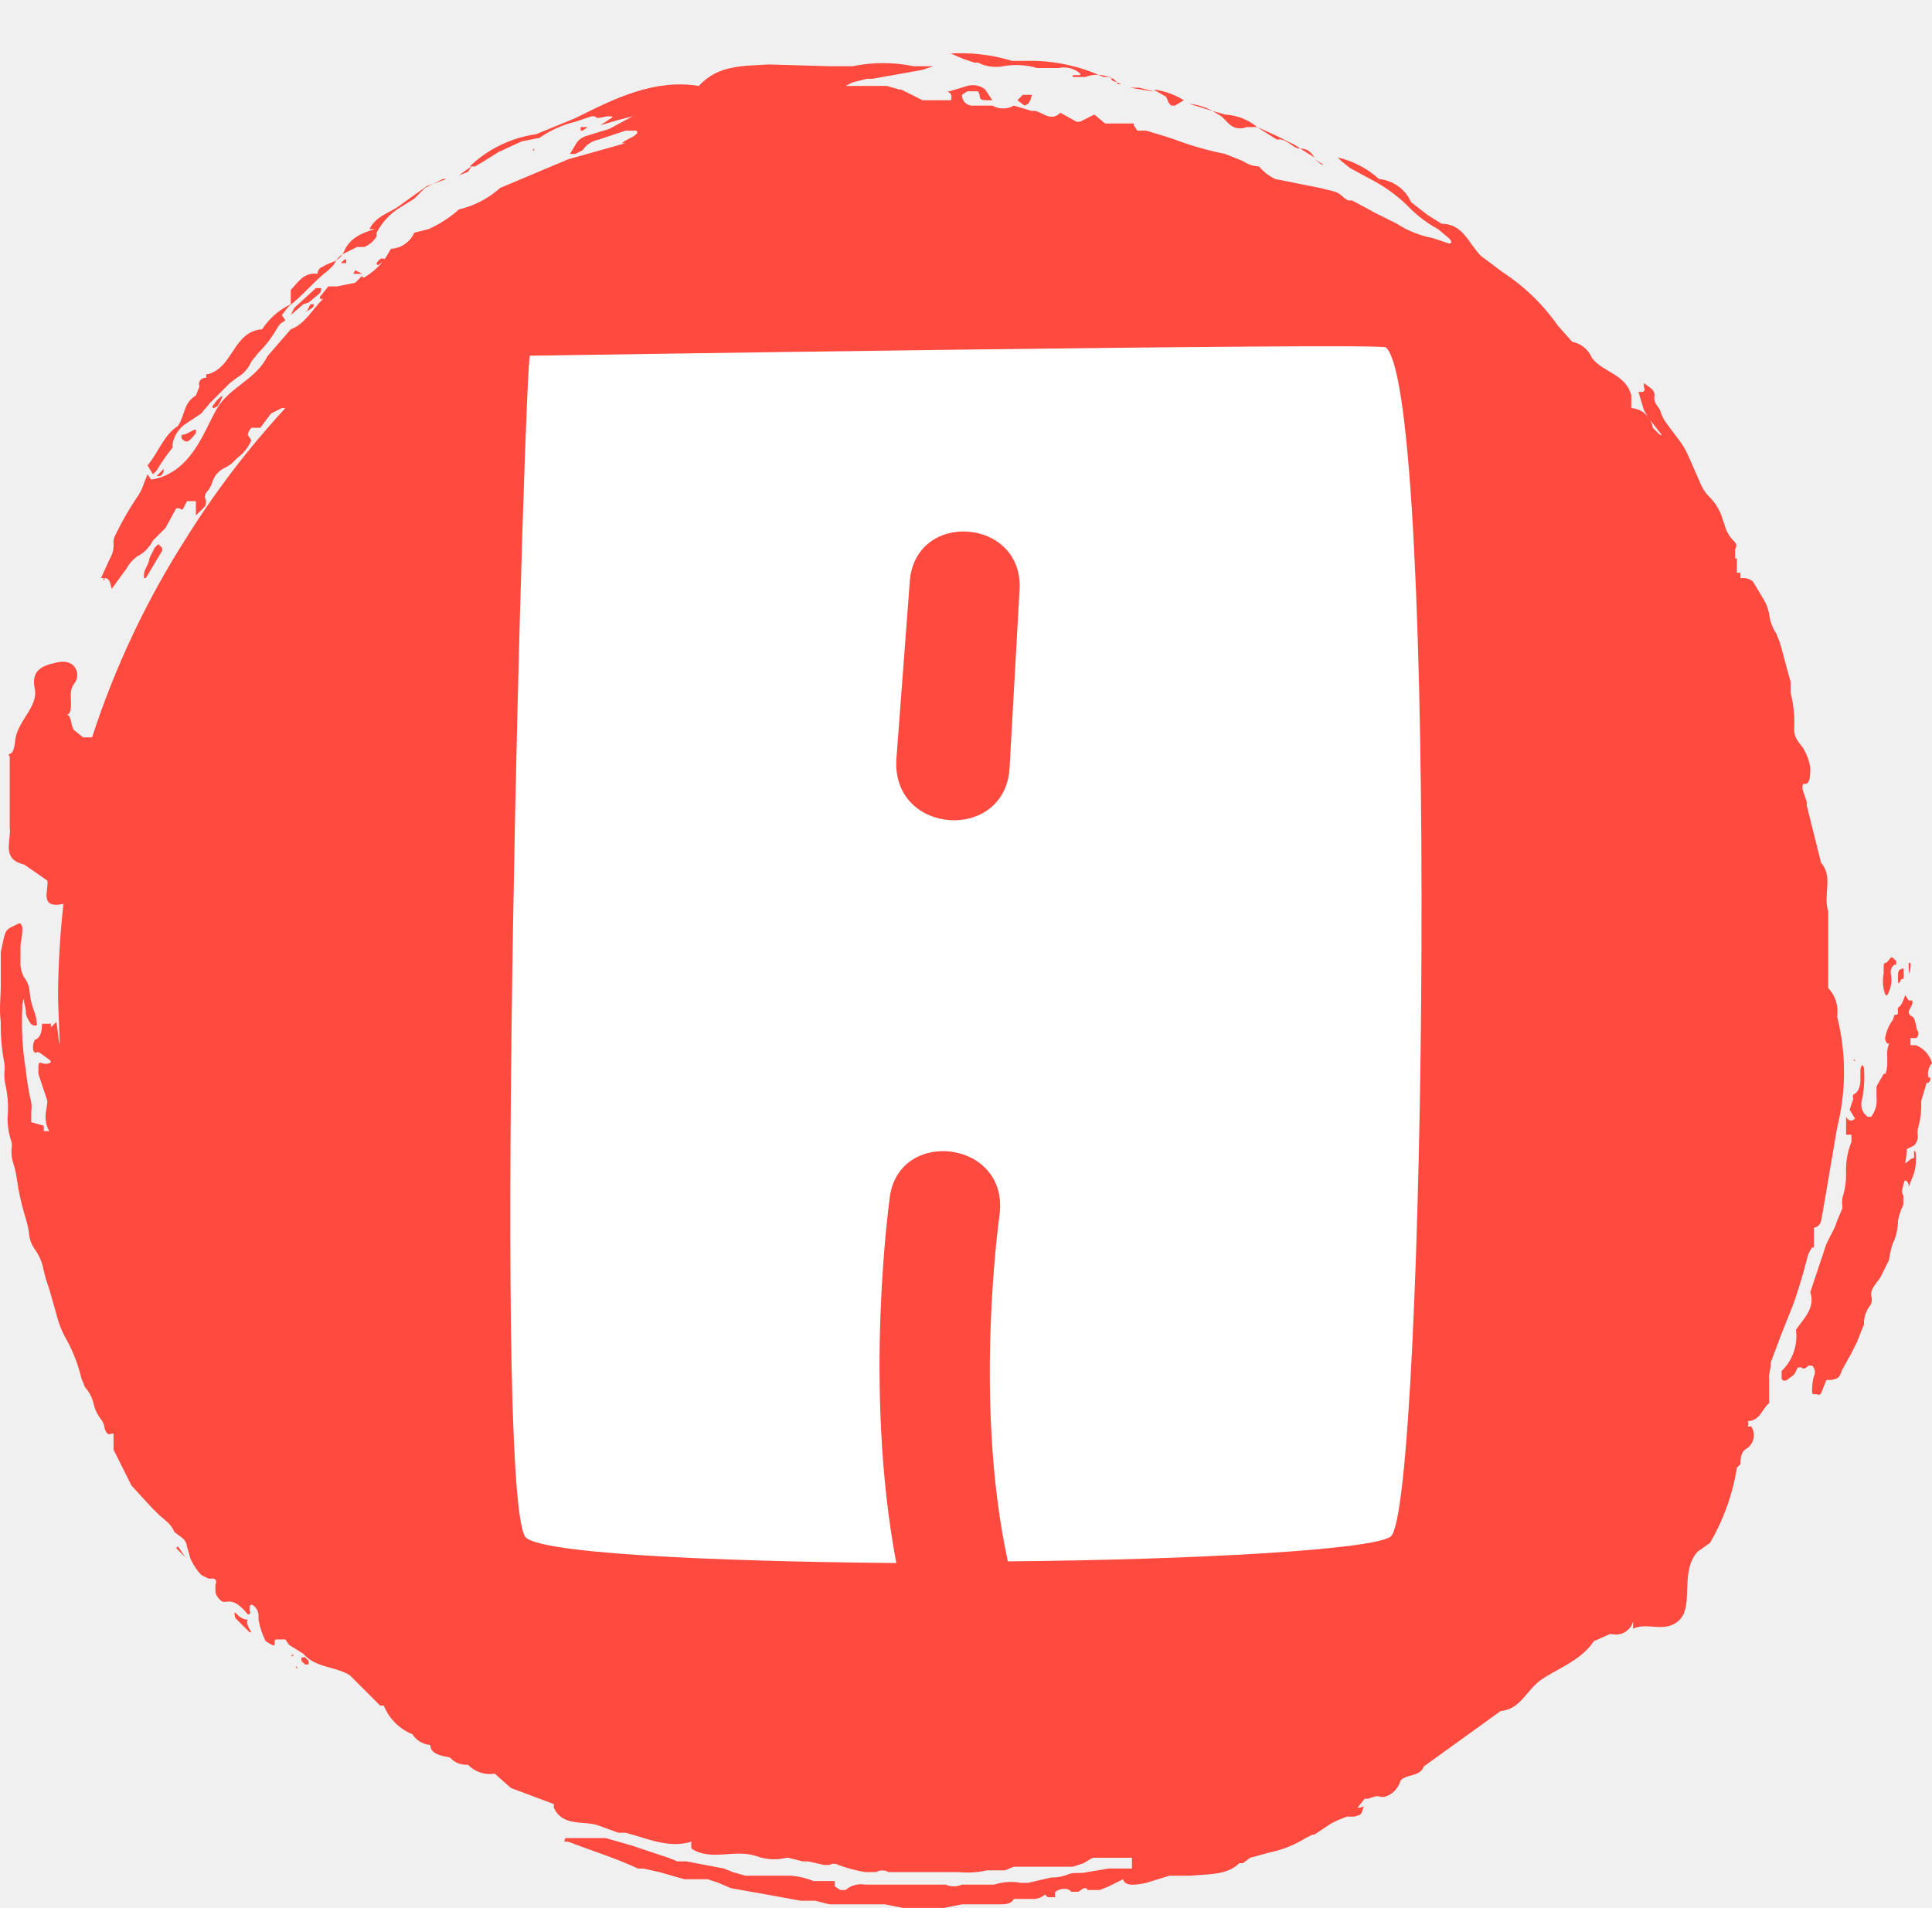
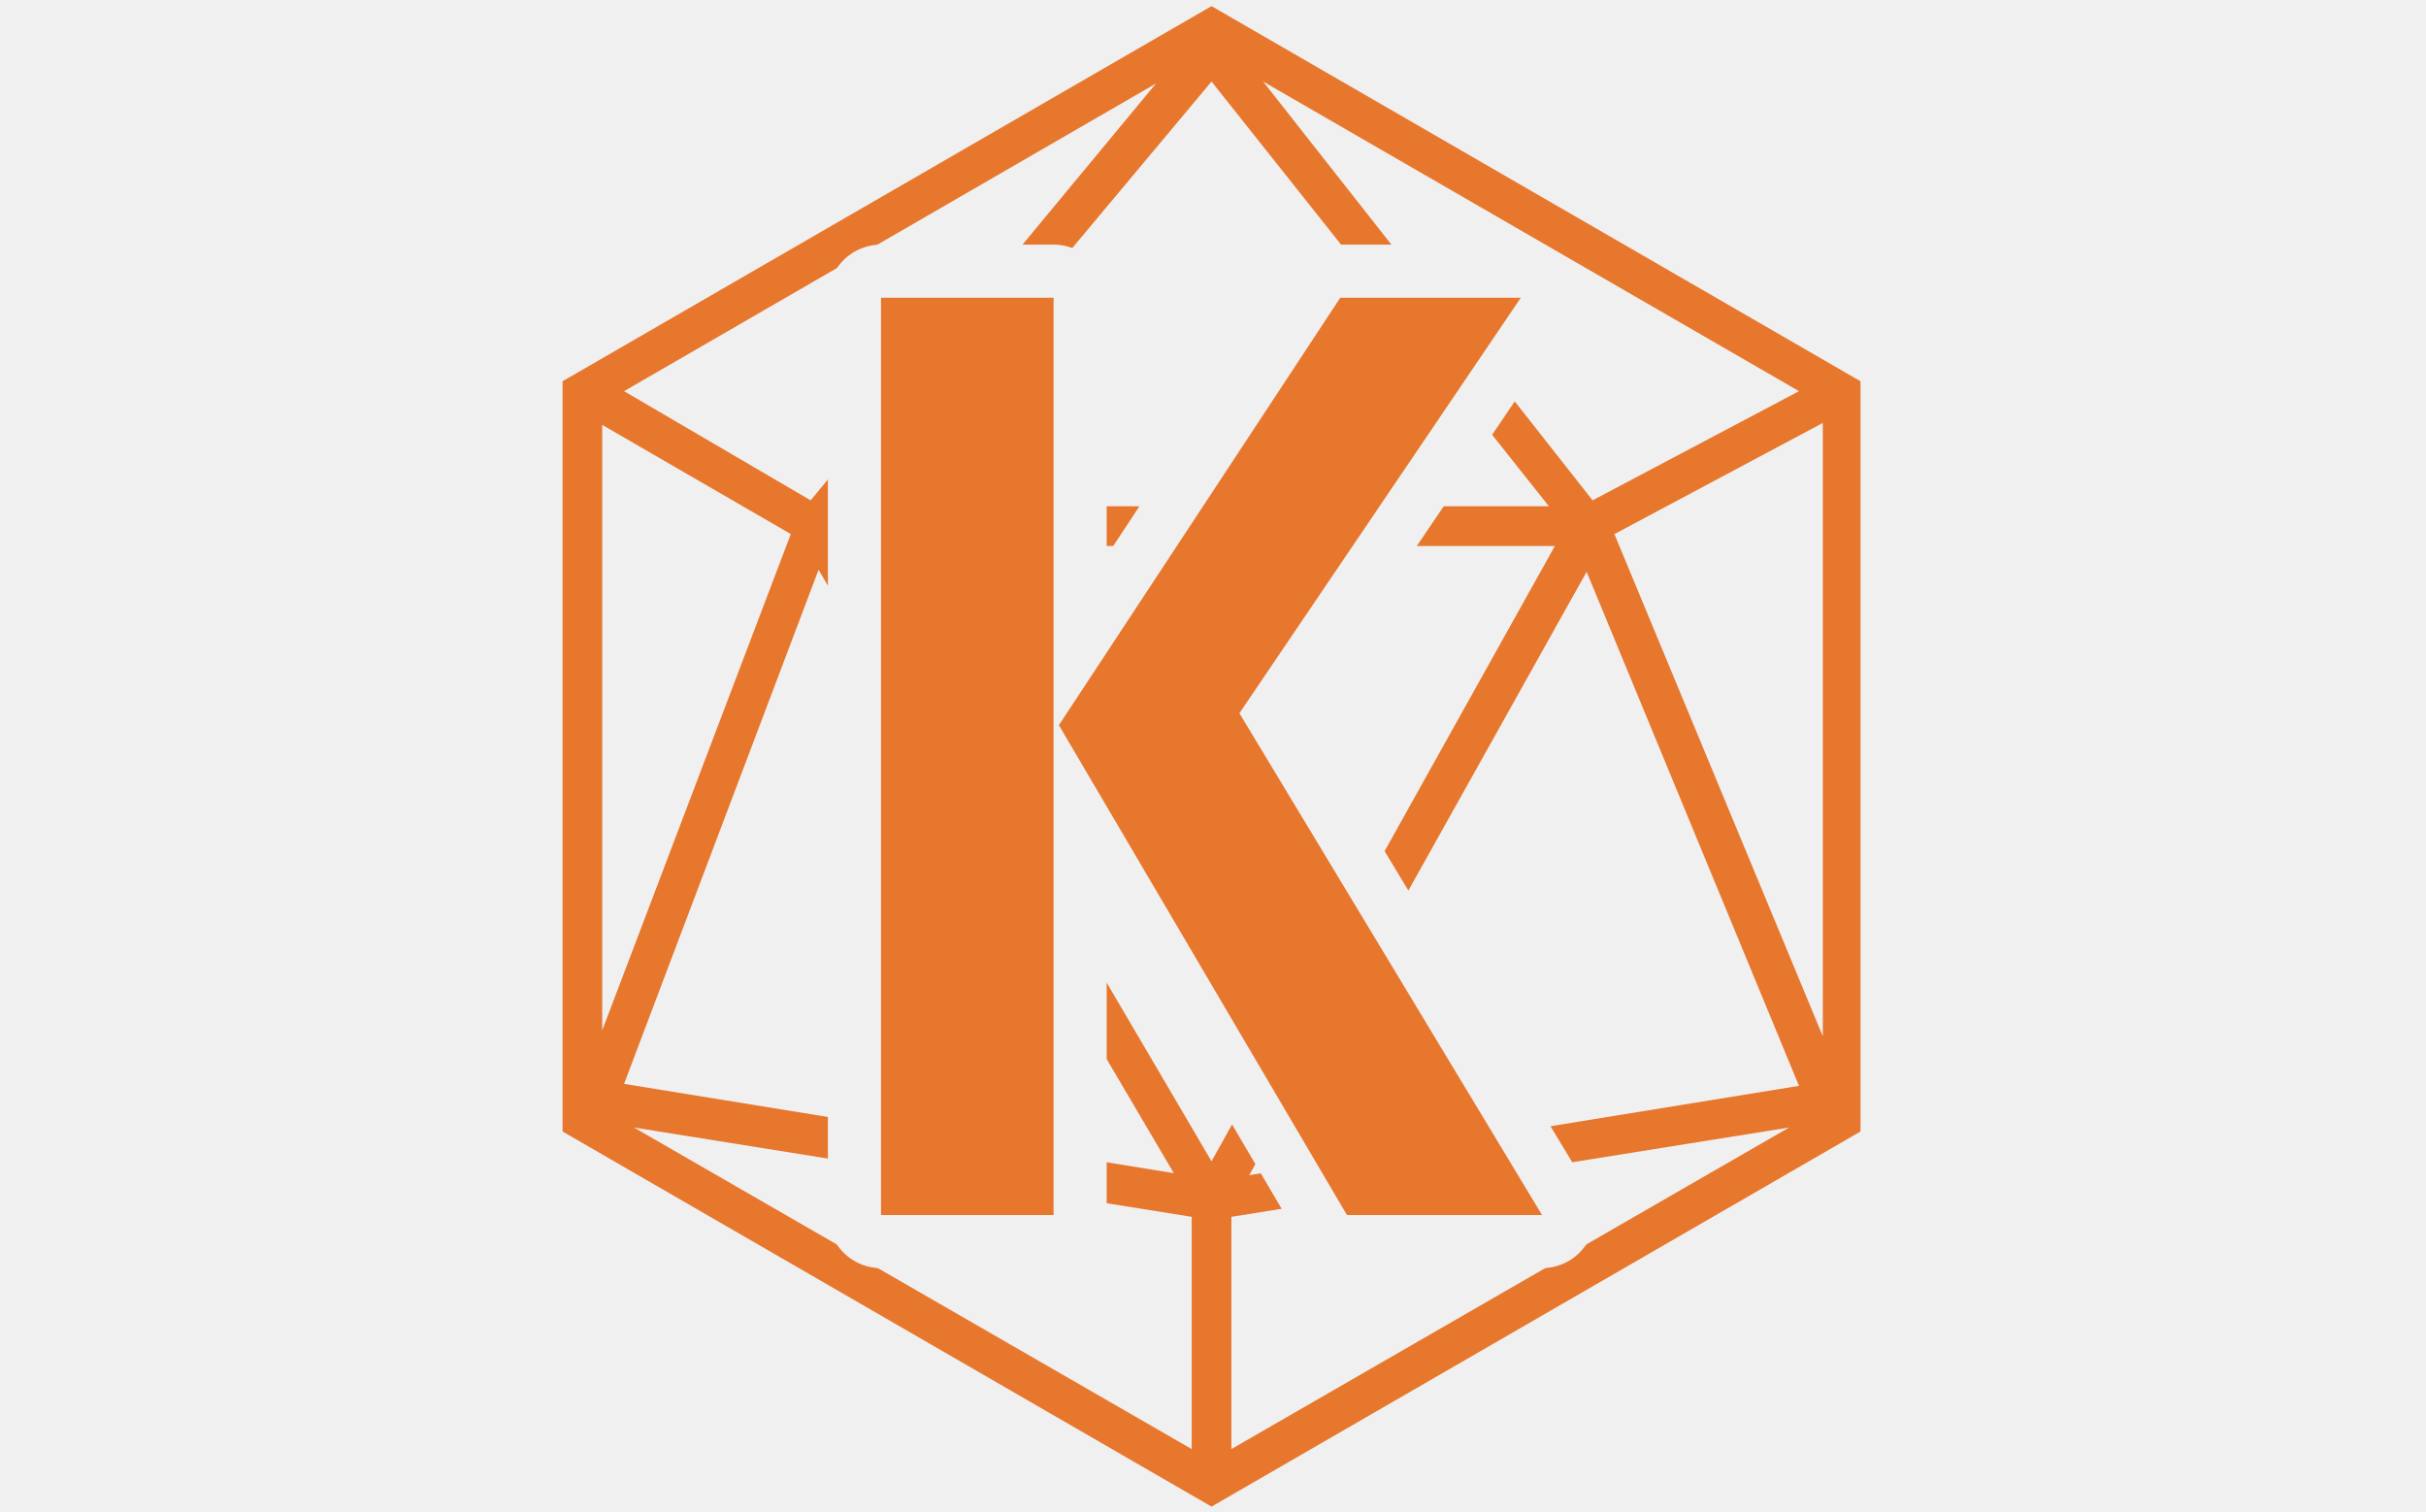
- <svg xmlns="http://www.w3.org/2000/svg" width="308.761" height="304.916" viewBox="0 0 106.008 104.687" class="css-1j8o68f" version="1.1" id="svg23">
-   <defs id="SvgjsDefs2684" />
-   <g id="SvgjsG2685" featurekey="rootContainer" transform="matrix(0.9820593,0,0,0.9820593,-0.05456052,0)" fill="#ff4a3f">
-     <g id="g17">
-       <path d="M19.8 15.3h.5l-.4-.2zm.5.1zm.8-.7c0 .1 0 .1.1.1l.4-.3c-.2-.1-.3-.1-.5.2zm.4-.2zm-4.1 2.3zm-.2.6l.3-.2c.1-.1.1-.2.1-.2h-.2l-.2.4c-.1-.1-.1 0 0 0zm2.2-2.9h-.1l-.2.2h.3zm-2.1 2.4l.6-.5c.1-.1.1-.2.1-.3h-.3l-1.2 1.1-.2.4.7-.6zm-1.1.8z" id="path3" />
-       <path d="M9.7 25v-.2a1.7 1.7 0 0 1 .7-1.1l.9-.6.5-.6.7-.7.4-.4.4-.3a1.9 1.9 0 0 0 .8-.9l.4-.5a5.9 5.9 0 0 0 1-1.3l.2-.3.3-.2-.2-.3.4-.5c.8-.6 1.4-1.4 2.2-2l.3-.3a1.4 1.4 0 0 1 .5-.6l.8-.4h.4a1.4 1.4 0 0 0 .7-.6V13a3.5 3.5 0 0 1 1.3-1.4l.8-.5.2-.2.4-.4 1-.5h.2l-1.1.4-1.4 1c-.6.5-1.4.6-1.8 1.4h.3c-.7.2-1.4.5-1.7 1.2s-.8.6-1.2.9a.4.4 0 0 0-.3.4c-.8-.1-1.1.5-1.5.9v.8a3.9 3.9 0 0 0-1.6 1.4c-1.6.1-1.6 2.1-3 2.5h-.1a.2.2 0 0 0 0 .2c-.3 0-.5.2-.4.5l-.2.5c-.7.4-.6 1.1-1 1.7-.8.5-1.1 1.5-1.7 2.2l.3.5.2-.2a11.6 11.6 0 0 1 .9-1.3zM53.9 3.3l.6.2h.2a2.2 2.2 0 0 0 1.4.2 4.1 4.1 0 0 1 1.9.1h1.2a1.4 1.4 0 0 1 1.2.3.1.1 0 0 1 0 .1H60a.1.1 0 0 0 0 .1h.7a1.8 1.8 0 0 1 1.3 0c.2 0 .1.1.2.2l.5.2h-.2c-.2-.4-.5-.4-.8-.4a9.7 9.7 0 0 0-4.3-.9h-.8A9.8 9.8 0 0 0 53 3h.2zm7.3 3.1zM50.3 4.7zm10.9 1.7h.2-.2zM19 14.7zm32.1-10zm17.6 2.2a.9.9 0 0 0 1 .2h.6a3.1 3.1 0 0 0-1.8-.7l-.7-.2.5.3zm-3.4-1.3c0 .1.1.2.2.3h.2l.5-.3a4.2 4.2 0 0 0-1.7-.6l.7.4zm7.4 2.7l.8.5c-.2-.3-.4-.5-.8-.5z" id="path5" />
-       <path d="M99 76.1l.6-1.6.6-1.5c.2-.5.6-1.8.8-2.6a1.7 1.7 0 0 1 .3-.7h.1v-1.1c.5-.1.4-.6.5-.9l.8-4.7a12.7 12.7 0 0 0 0-6.2 1.9 1.9 0 0 0-.5-1.6v-4.3c-.3-.9.3-1.9-.4-2.7L101 45a.4.4 0 0 0 0-.2l-.2-.6a.5.5 0 0 1 0-.4h.1c.3 0 .3-.5.3-.9a3 3 0 0 0-.4-1.1l-.3-.4a1.1 1.1 0 0 1-.2-.7 6.7 6.7 0 0 0-.2-2v-.6c-.2-.7-.4-1.5-.6-2.2l-.2-.5a2.5 2.5 0 0 1-.4-1.1 2.5 2.5 0 0 0-.3-.8l-.6-1a.8.8 0 0 0-.6-.2h-.1V32h-.2v-.8H97V31a.4.4 0 0 0 0-.1v-.2c.1-.2.1-.3-.1-.5a1.8 1.8 0 0 1-.4-.6l-.2-.6a2.9 2.9 0 0 0-.7-1.2 2.2 2.2 0 0 1-.5-.7l-.7-1.6a4.3 4.3 0 0 0-.6-1l-.6-.8a2.4 2.4 0 0 1-.4-.8l-.2-.3a.6.6 0 0 1-.1-.5.5.5 0 0 0-.2-.4l-.4-.3v.2c.1.2 0 .3-.1.3h-.2l.3 1 .3.5.7.9h-.1l-.2-.2-.2-.2a1.3 1.3 0 0 0-1.2-1.1v-.7c-.3-1.2-1.6-1.3-2.2-2.1a1.5 1.5 0 0 0-1.1-.9l-.8-.9a11.3 11.3 0 0 0-3.1-3l-.8-.6-.4-.3c-.7-.7-1-1.8-2.2-1.8l-.8-.5-.9-.7a2.2 2.2 0 0 0-1.8-1.3 5.1 5.1 0 0 0-2.3-1.2l.2.2.5.4 1.3.7a8.5 8.5 0 0 1 2.1 1.6 6.8 6.8 0 0 0 1.5 1.1l.6.5c.1.1.2.2.1.3H81l-.9-.3a5.6 5.6 0 0 1-2-.8l-1.2-.6-1.3-.7h-.2c-.3-.1-.4-.4-.8-.5l-.8-.2-2.5-.5a2.6 2.6 0 0 1-.9-.7 1.7 1.7 0 0 1-.9-.3l-1-.4a18.1 18.1 0 0 1-2.8-.8l-.6-.2-1-.3h-.5l-.2-.3v-.1h-1.6l-.6-.5-.4.2-.4.2h-.2l-.9-.5c-.6.6-1.1-.2-1.6-.1l-1-.3a1.2 1.2 0 0 1-1.2 0h-1.2a.6.6 0 0 1-.5-.6l.3-.2h.6a.7.7 0 0 1 .1.3c0 .2.2.2.5.2h.2l-.4-.6a1.1 1.1 0 0 0-1-.2l-1 .3H53c.3.2.2.3.2.5h-1.6l-.4-.2-.8-.4h-.1l-.7-.2h-2.3l.4-.2.8-.2h.3l1.7-.3 1.1-.2.6-.2h-1.1a8.4 8.4 0 0 0-3.4 0h-1.3L43 3.6c-1.4.1-2.8 0-3.9 1.2-2.5-.4-4.7.7-6.9 1.8l-2.2.9a6.7 6.7 0 0 0-3.7 1.8h.3l.5-.3.8-.5 1.3-.6 1-.2a6 6 0 0 1 2-.9l.9-.3h.2c.1.2.5 0 .7 0h.2c.1 0 .1.1 0 .1l-.6.4 1-.3.8-.2-1.3.7-1.3.4a1 1 0 0 0-.6.5l-.3.5h.3l.4-.2a1.4 1.4 0 0 1 .9-.6l1.5-.5h.5a.1.1 0 0 1 .1.2c-.2.2-.6.3-.8.5h.2l-3.2.9-3.8 1.6a5.2 5.2 0 0 1-2.3 1.2 6.6 6.6 0 0 1-1.7 1.1l-.8.2a1.5 1.5 0 0 1-1.3.9l-.3.5a3.7 3.7 0 0 1-1.2 1.1h-.1v-.1l-.2.2-.2.2-1 .2h-.5l-.4.5c-.1.1-.1.2 0 .2h.1c-.6.6-1 1.4-1.8 1.7L15 19.9c-.6 1.2-1.8 1.6-2.6 2.6s-1.4 3.9-3.9 4.3l-.2-.3-.2.5a2.7 2.7 0 0 1-.4.8 16.9 16.9 0 0 0-1.2 2.1.8.8 0 0 0-.1.5 1.4 1.4 0 0 1-.2.8l-.5 1.1h.2c.3 0 .3.3.4.6l.8-1.1a2.2 2.2 0 0 1 .6-.7 2 2 0 0 0 .9-.9l.3-.3.4-.4.6-1.1h.2c.1.1.1.1.2 0l.2-.4h.5v.8l.5-.5a.5.5 0 0 0 0-.5.4.4 0 0 1 .1-.3 1.5 1.5 0 0 0 .3-.5 1.3 1.3 0 0 1 .8-.9l.3-.2.3-.3a2.4 2.4 0 0 0 .8-1l-.2-.3c0-.1.1-.3.2-.4h.5l.6-.8.6-.3h.2a48.8 48.8 0 0 0-5.5 7.2h-.1.1a48.4 48.4 0 0 0-5.3 11.2h-.5l-.5-.4c-.2-.2-.1-.7-.4-.9h.1c.3-.5-.1-1.2.3-1.7s.1-1.4-.9-1.2-1.5.5-1.3 1.5-1 1.8-1.1 2.9-.5.5-.3.9v3.9c.1.8-.5 1.8.8 2.1l1.3.9c.1.5-.5 1.6.9 1.3a49.2 49.2 0 0 0-.3 5c0 1.1.1 2.2.1 3.3v-.4c-.1-.4-.1-.8-.2-1.3l-.3.3v-.2h-.5c0 .5-.1.8-.4.9a.9.9 0 0 0-.1.5c0 .1.1.3.2.2s.4.2.7.4-.2.3-.4.2-.2.1-.2.3v.3l.5 1.5c0 .3-.1.6-.1.9a1.7 1.7 0 0 0 .2.8h-.3v-.3l-.7-.2v-.6a1.5 1.5 0 0 0 0-.5 14.6 14.6 0 0 1-.3-1.8 16.6 16.6 0 0 1-.2-3.5.9.9 0 0 1 .1-.5v.2a2.9 2.9 0 0 1 .1.5.8.8 0 0 0 .1.4c.1.2.2.4.4.4s.1-.1.1-.2a2.1 2.1 0 0 0-.1-.5 4.2 4.2 0 0 1-.3-1.3 1.5 1.5 0 0 0-.3-.7 1.6 1.6 0 0 1-.2-.9v-.8c0-.3.1-.6.1-.9a.5.5 0 0 0-.1-.4h-.1c-.8.4-.7.2-1 1.6V55c0 .7-.1 1.4 0 2.1a10.8 10.8 0 0 0 .2 2.3 1.8 1.8 0 0 1 0 .5 3.1 3.1 0 0 0 .1.9 5.9 5.9 0 0 1 .1 1.3 3.9 3.9 0 0 0 .2 1.7 1.2 1.2 0 0 1 0 .4 2.1 2.1 0 0 0 .1.8 4.9 4.9 0 0 1 .2.9 14 14 0 0 0 .5 2.2 5 5 0 0 1 .2 1 1.7 1.7 0 0 0 .3.7 2.9 2.9 0 0 1 .5 1.2 8.5 8.5 0 0 0 .3 1l.4 1.4a5.4 5.4 0 0 0 .6 1.5 8.5 8.5 0 0 1 .8 2.1l.2.5a2.1 2.1 0 0 1 .5 1 2.1 2.1 0 0 0 .4.8 1 1 0 0 1 .2.5c.1.3.2.4.4.3h.1v.9l.5 1 .5 1 1.1 1.2.4.4c.3.3.7.5.9 1l.4.3a.7.7 0 0 1 .3.5l.2.7a3.3 3.3 0 0 0 .6.9l.4.2h.3a.2.2 0 0 1 .1.3 2.5 2.5 0 0 0 0 .5.9.9 0 0 0 .4.5h.2c.4-.1.8.2 1.2.7h.1c0-.1.1-.1 0-.2v-.2c0-.1.1-.2.2-.1a.7.7 0 0 1 .3.6v.2a4.3 4.3 0 0 0 .4 1.2c.5.3.5.3.5.1s0-.2.2-.2h.4l.2.3.8.5c.7.8 1.8.7 2.6 1.2l1.7 1.7h.2a2.9 2.9 0 0 0 1.6 1.6 1.3 1.3 0 0 0 1 .6c0 .5.6.6 1.1.7a1.2 1.2 0 0 0 .8.4h.2a1.7 1.7 0 0 0 1.5.5l.9.8 2.4.9v.2c.5 1.1 1.7.7 2.5 1l1.1.4h.4c1.2.3 2.4.9 3.7.5a.7.7 0 0 0 0 .4c1.1.7 2.4 0 3.6.4a2.9 2.9 0 0 0 1.7.1h.1l.8.2h.3l.9.2h.3a.5.5 0 0 1 .5 0 7.9 7.9 0 0 0 1.5.4h.6a.7.7 0 0 1 .7 0h3.9a5 5 0 0 0 1.6-.1h1l.5-.2H60l.6-.2.5-.3h2.2v.6H62l-1.2.2c-.4.1-.7 0-1 .1a2.4 2.4 0 0 1-1 .2l-1.3.3h-.4a3.1 3.1 0 0 0-1.5.1h-1.8a1.1 1.1 0 0 1-.9 0h-4.5a1.3 1.3 0 0 0-1.1.3H47l-.3-.2v-.3h-1.2a4.1 4.1 0 0 0-1.3-.3h-2.5l-.7-.2-.5-.2-2.1-.4h-.5l-.5-.2-2.1-.7-1.4-.4h-2.2c-.1 0-.1.1-.1.2h.2c1.3.5 2.6.9 3.9 1.5h.3l.9.2 1.4.4h1.3l.6.2.7.3 1.7.3 1.1.2 1.1.2h.8l.8.2h3.1l1 .2h2.3l1-.2H56c.4 0 .6-.1.7-.3h1a1 1 0 0 0 .8-.3c-.1.1 0 .1.1.2h.4v-.2c0-.1 0-.1.2-.2s.6-.1.7.1h.4l.3-.2c.2 0 .2 0 .2.1h.7l.5-.2.8-.4c.1.3.4.4 1.3.2l1.3-.4h1.2c.9-.1 2 0 2.7-.7h.2l.4-.3 1.1-.3a6.1 6.1 0 0 0 2-.8l.4-.2h.1l.9-.6.4-.2.5-.2h.4c.4-.1.4-.1.5-.4s0-.1-.2-.1h-.1l.4-.5h.2c.3-.1.5-.2.7-.1h.2a1.3 1.3 0 0 0 .9-.9c.3-.4 1.1-.2 1.3-.8l4.3-3.1c1.1-.1 1.4-1.1 2.2-1.7s2.3-1.1 3-2.2l.9-.4h.1a1 1 0 0 0 1.2-.7v.4c.8-.4 1.8.3 2.6-.5s0-2.7 1-3.8l.7-.5a12.1 12.1 0 0 0 1.5-4.2l.2-.2c0-.3 0-.7.4-.9a.9.9 0 0 0 .2-1.2h-.2a.3.3 0 0 0 0-.3c.7 0 .8-.7 1.2-1V77a.5.5 0 0 1 0-.2 3.8 3.8 0 0 0 .1-.7zM5.9 32.2z" id="path7" />
-       <path d="M26.4 9.3l-.3.2-.4.3.5-.2zm6.1-2h.1l.3-.2h-.4zm-2.6 1l-.1.1h.1v-.1zm-1.5 1.4zm1.3-.2zm-6.3 3.1zM9.2 26.2l-.4.4H9a.4.4 0 0 0 .2-.4zm3-3.5a2.1 2.1 0 0 0 .3-.6 1.5 1.5 0 0 0-.5.5c-.1.1-.1.2 0 .2zM11 24.2V24c-.2 0-.5.3-.8.3v.2c.3.3.4.2.8-.3zm3 66.2zM73.9 9.2h.1l-.5-.3zm-2.5-1.4c.5-.1.8.4 1.2.5h.1l-.3-.2-1-.5-1.1-.5.3.2zM52.8 3.1zm11.7 2h-.1l-1.2-.2h.5zm2 .7l1.3.4a3.3 3.3 0 0 0-1.3-.4zm-9 0a1 1 0 0 0 .2-.5h-.5l-.3.3.4.3zm9 1.6zM49.9 4.2zm2.9.7zM48.5 4zm13.8 2.1a.5.5 0 0 0 0 .1zm44.8 52.3h-.3V58h.3c.1 0 .2-.3.1-.4s-.1-.7-.3-.8a.3.3 0 0 1-.2-.3l.2-.4a.4.4 0 0 0 0-.2h-.2l-.2-.3c-.1.3-.2.6-.4.7a.5.5 0 0 0 0 .2c0 .1 0 .2-.1.2h-.1a1.1 1.1 0 0 1-.1.3 2.3 2.3 0 0 0-.4.9.4.4 0 0 0 .1.4h.1a1.7 1.7 0 0 0-.1.8v.4a1.8 1.8 0 0 1-.1.5h-.1l-.4.7v.6a1.5 1.5 0 0 1-.3 1.1h-.2l-.2-.2a.9.9 0 0 1-.1-.8 6.5 6.5 0 0 0 .1-1.7c0-.1-.1-.2-.1-.2a.5.5 0 0 0-.1.3v.6c0 .2-.1.6-.3.7s-.1.2-.1.3l-.2.6.3.5c-.2.2-.4.1-.5-.1v1h.3v.4a4.2 4.2 0 0 0-.3 1.4 3.3 3.3 0 0 0 0 .4 4 4 0 0 1-.2 1.3 2 2 0 0 0 0 .6l-.3.7a3.2 3.2 0 0 1-.3.7l-.3.6-.9 2.7c.3.9-.4 1.5-.8 2.1a2.7 2.7 0 0 1-.8 2.3v.4c0 .1.1.2.3.1l.4-.3.2-.4h.2c.1.1.2.1.4-.1h.2a.5.5 0 0 1 .1.6 2.9 2.9 0 0 0-.1.8c0 .1 0 .2.1.2h.2c.1.1.2 0 .3-.3l.2-.5h.3c.4-.1.4-.1.6-.6l.5-.9.3-.6.4-1a1.6 1.6 0 0 1 .3-1 .6.6 0 0 0 .1-.6c0-.2 0-.3.2-.6l.3-.4.5-1a4.7 4.7 0 0 1 .2-.9 3 3 0 0 0 .3-1.3 3.8 3.8 0 0 1 .3-.9v-.5c-.1-.2-.1-.2 0-.6s.1-.2.2-.2a.4.4 0 0 1 .1.3l.2-.5a2.3 2.3 0 0 0 .2-.9v-.3c0-.1 0-.3-.1-.3v.4c-.2 0-.3.2-.5.3a6.4 6.4 0 0 0 .1-.8l.4-.2a.7.7 0 0 0 .2-.6 1.4 1.4 0 0 1 0-.3 4.8 4.8 0 0 0 .2-1.4v-.2l.3-1h.1a.3.3 0 0 0 .1-.3h-.1a.9.9 0 0 1 .2-.8 1.5 1.5 0 0 0-.9-1zm-1.2 7.8zm-.2-9.9zm0 0zM9.1 30.8a.3.3 0 0 0 0-.2l-.2-.2-.2.2-.3.6c0 .3-.3.6-.3.9v.2h.1zm96.3 24.8h.1a1.7 1.7 0 0 0 .2-1.2.5.5 0 0 1 .2-.5h.1v-.2l-.2-.2h-.1c-.1.1-.2.3-.3.3s-.1.1-.1.3v.3a2.2 2.2 0 0 0 .1 1.2zM13.2 90.1c-.1 0 0 .2 0 .3l.8.8h.1c-.2-.3-.3-.6-.2-.7a.9.9 0 0 1-.5-.2zm.8.3zm92.3-35.7h.1a2 2 0 0 0 0-.6c-.3.1-.3.1-.3.6s.1.1.2 0z" id="path9" />
-       <path d="M106.7 62a.6.6 0 0 0 .1-.5c0-.1-.1-.2-.1-.1h-.2v.2c0 .4.1.5.2.4zm.1-8.2h-.1v.6a1 1 0 0 0 .1-.6zM17.1 92.6h-.2v.2l.2.2h.2v-.2zm86.6-33.3c0-.1 0-.1-.1-.1zM9.9 86.5l.5.5-.4-.6z" id="path11" />
-       <circle cx="10.5" cy="87.1" transform="rotate(-24.8 10.4 87.159)" id="circle13" />
-       <path d="M9.7 30.1h-.1v.2-.2h.1zm83.2-6.6l-.2-.3h-.1zm-14.7 77.1zM5.9 32.2zm-.1.2a.3.3 0 0 0 .1-.2v.2zm1.9-4.9zM61.5 2.4zm42.8 58.2v.1-.1zM16.4 92.5h-.1c.1.1.2 0 .1-.1zm.2.7h.1l-.1-.1v.1zm73.9-71.3zm15.2 34.4zM14.6 91.7zm92.1-37zm-.8 11.4zM34.6 0z" id="path15" />
-     </g>
-   </g>
-   <g id="SvgjsG2686" featurekey="nameFeature-0" transform="matrix(2.284354,0,0,2.284354,27.98006,-5.60952)" fill="#ffffff">
-     <path d="M9.6 16.48 l-0.32 4.24 c-0.08 1.8 2.6 1.96 2.72 0.2 l0.24 -4.28 c0.12 -1.76 -2.56 -1.96 -2.64 -0.16 z M0.48 11 l0 0 c0.04 0 20.48 -0.32 20.56 -0.2 c1.28 1.12 0.96 27.8 0.12 28.56 c-0.4 0.32 -4.64 0.56 -9.2 0.6 c-0.84 -3.84 -0.2 -8.32 -0.2 -8.32 c0.24 -1.8 -2.44 -2.12 -2.64 -0.4 c0 0.04 -0.64 4.52 0.16 8.76 c-4.56 -0.04 -8.68 -0.24 -8.92 -0.64 c-0.8 -1.44 0 -28.28 0.12 -28.36 z" id="path20" />
+ <svg xmlns="http://www.w3.org/2000/svg" version="1.1" width="1000" height="623" viewBox="0 0 1000 623">
+   <g transform="matrix(1,0,0,1,-0.6060606,0.2522267)">
+     <svg viewBox="0 0 396 247" data-background-color="#ffffff" preserveAspectRatio="xMidYMid meet" height="623" width="1000">
+       <g id="tight-bounds" transform="matrix(1,0,0,1,0.24,-0.1)">
+         <svg viewBox="0 0 395.52 247.2" height="247.2" width="395.52">
+           <g>
+             <svg />
+           </g>
+           <g>
+             <svg viewBox="0 0 395.52 247.2" height="247.2" width="395.52">
+               <g transform="matrix(1,0,0,1,132.8981,37.08)">
+                 <svg viewBox="0 0 129.724 173.04" height="173.04" width="129.724">
+                   <g>
+                     <svg viewBox="0 0 129.724 173.04" height="173.04" width="129.724">
+                       <g>
+                         <svg viewBox="0 0 129.724 173.04" height="173.04" width="129.724">
+                           <g>
+                             <svg viewBox="0 0 129.724 173.04" height="173.04" width="129.724">
+                               <g id="textblocktransform">
+                                 <svg viewBox="0 0 129.724 173.04" height="173.04" width="129.724" id="textblock">
+                                   <g>
+                                     <svg viewBox="0 0 129.724 173.04" height="173.04" width="129.724">
+                                       <g transform="matrix(1,0,0,1,0,0)">
+                                         <svg width="129.724" viewBox="0.95 -37.05 29.9 39.55" height="173.04" data-palette-color="#e8772e">
+                                           <path d="M3.45-34.55L9.95-34.55 9.95 0 3.45 0 3.45-34.55ZM20.75-34.55L27.55-34.55 16.95-18.9 28.35 0 21 0 10.15-18.45 20.75-34.55Z" opacity="1" transform="matrix(1,0,0,1,0,0)" fill="#e8772e" class="undefined-text-0" data-fill-palette-color="primary" id="text-0" />
+                                         </svg>
+                                       </g>
+                                     </svg>
+                                   </g>
+                                 </svg>
+                               </g>
+                             </svg>
+                           </g>
+                         </svg>
+                       </g>
+                     </svg>
+                   </g>
+                 </svg>
+               </g>
+               <g mask="url(&quot;#c080f08f-3f37-43f0-a6a8-d6dac07a4c16&quot;)">
+                 <g transform="matrix(3.243386, 0, 0, 3.243386, 91.70129, 1)">
+                   <svg version="1.1" x="0" y="0" viewBox="17.3 12.2 65.4 75.6" style="enable-background:new 0 0 100 100;" xml:space="preserve" height="75.6" width="65.4" class="icon-none" data-fill-palette-color="accent" id="none">
+                     <path d="M50 12.2L17.3 31.1v37.8L50 87.8l32.7-18.9V31.1L50 12.2zM32.1 37.4L50 16l17 21.4H32.1zM67.3 39.4L50 70.4l-18.2-31H67.3zM48.1 71l-27.7-4.5 9.8-25.9L48.1 71zM68.9 40.7l10.7 25.9-27.7 4.5L68.9 40.7zM69.2 37.1L52.6 16l27 15.6L69.2 37.1zM29.8 37.1l-9.4-5.5 26.8-15.5L29.8 37.1zM28.8 38.8l-9.5 25V33.3L28.8 38.8zM49 73.2v11.7L20.9 68.7 49 73.2zM51 73.2l28.1-4.5L51 84.9V73.2zM70.3 38.8l10.5-5.6v30.9L70.3 38.8z" fill="#e8772e" data-fill-palette-color="accent" />
+                   </svg>
+                 </g>
+               </g>
+               <mask id="c080f08f-3f37-43f0-a6a8-d6dac07a4c16">
+                 <rect width="640" height="400" fill="white" />
+                 <g transform="matrix(1,0,0,1,132.8981,37.08)">
+                   <svg viewBox="0 0 129.724 173.04" height="173.04" width="129.724">
+                     <g>
+                       <svg viewBox="0 0 129.724 173.04" height="173.04" width="129.724">
+                         <g>
+                           <svg viewBox="0 0 129.724 173.04" height="173.04" width="129.724">
+                             <g>
+                               <svg viewBox="0 0 129.724 173.04" height="173.04" width="129.724">
+                                 <g id="SvgjsG1245">
+                                   <svg viewBox="0 0 129.724 173.04" height="173.04" width="129.724" id="SvgjsSvg1244">
+                                     <g>
+                                       <svg viewBox="0 0 129.724 173.04" height="173.04" width="129.724">
+                                         <g transform="matrix(1,0,0,1,0,0)">
+                                           <svg width="129.724" viewBox="0.95 -37.05 29.9 39.55" height="173.04" data-palette-color="#e8772e">
+                                             <path d="M3.45-34.55L9.95-34.55 9.95 0 3.45 0 3.45-34.55ZM20.75-34.55L27.55-34.55 16.95-18.9 28.35 0 21 0 10.15-18.45 20.75-34.55Z" opacity="1" transform="matrix(1,0,0,1,0,0)" fill="#e8772e" class="undefined-text-0" data-fill-palette-color="primary" id="SvgjsPath1243" stroke-width="4" stroke="black" stroke-linejoin="round" />
+                                           </svg>
+                                         </g>
+                                       </svg>
+                                     </g>
+                                   </svg>
+                                 </g>
+                               </svg>
+                             </g>
+                           </svg>
+                         </g>
+                       </svg>
+                     </g>
+                   </svg>
+                 </g>
+               </mask>
+             </svg>
+           </g>
+           <defs />
+         </svg>
+         <rect width="395.52" height="247.2" fill="none" stroke="none" visibility="hidden" />
+       </g>
+     </svg>
  </g>
</svg>
